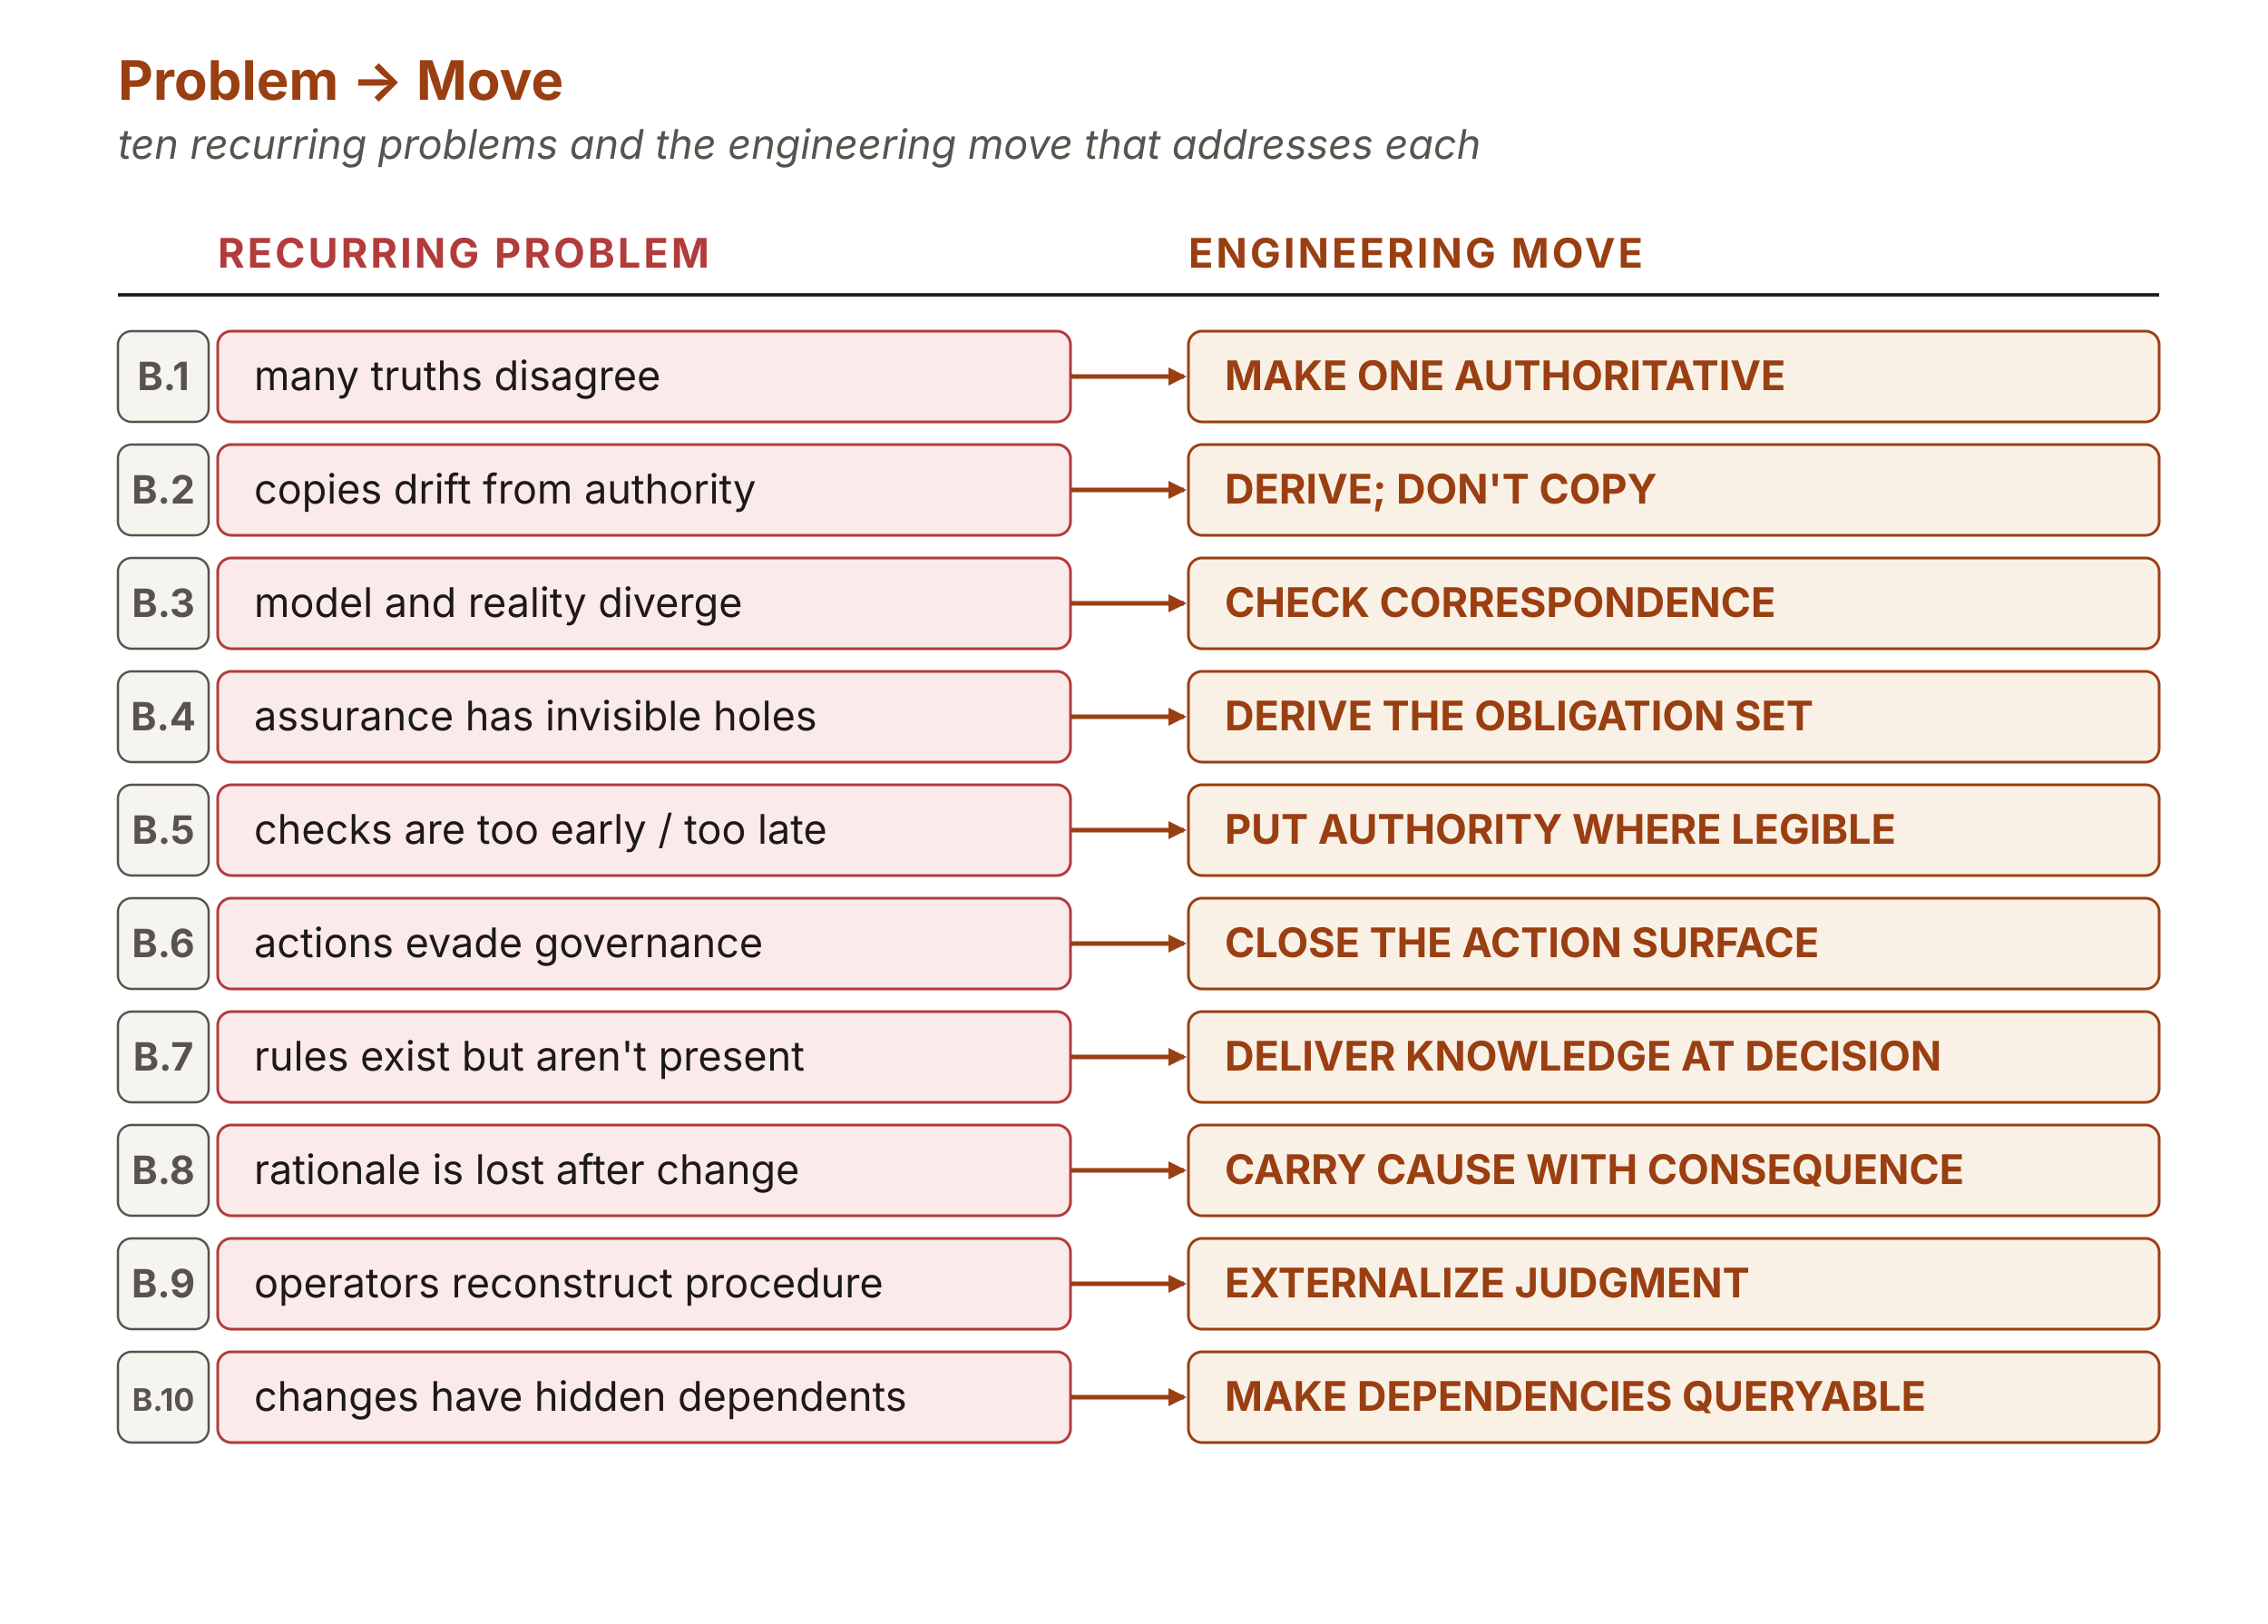
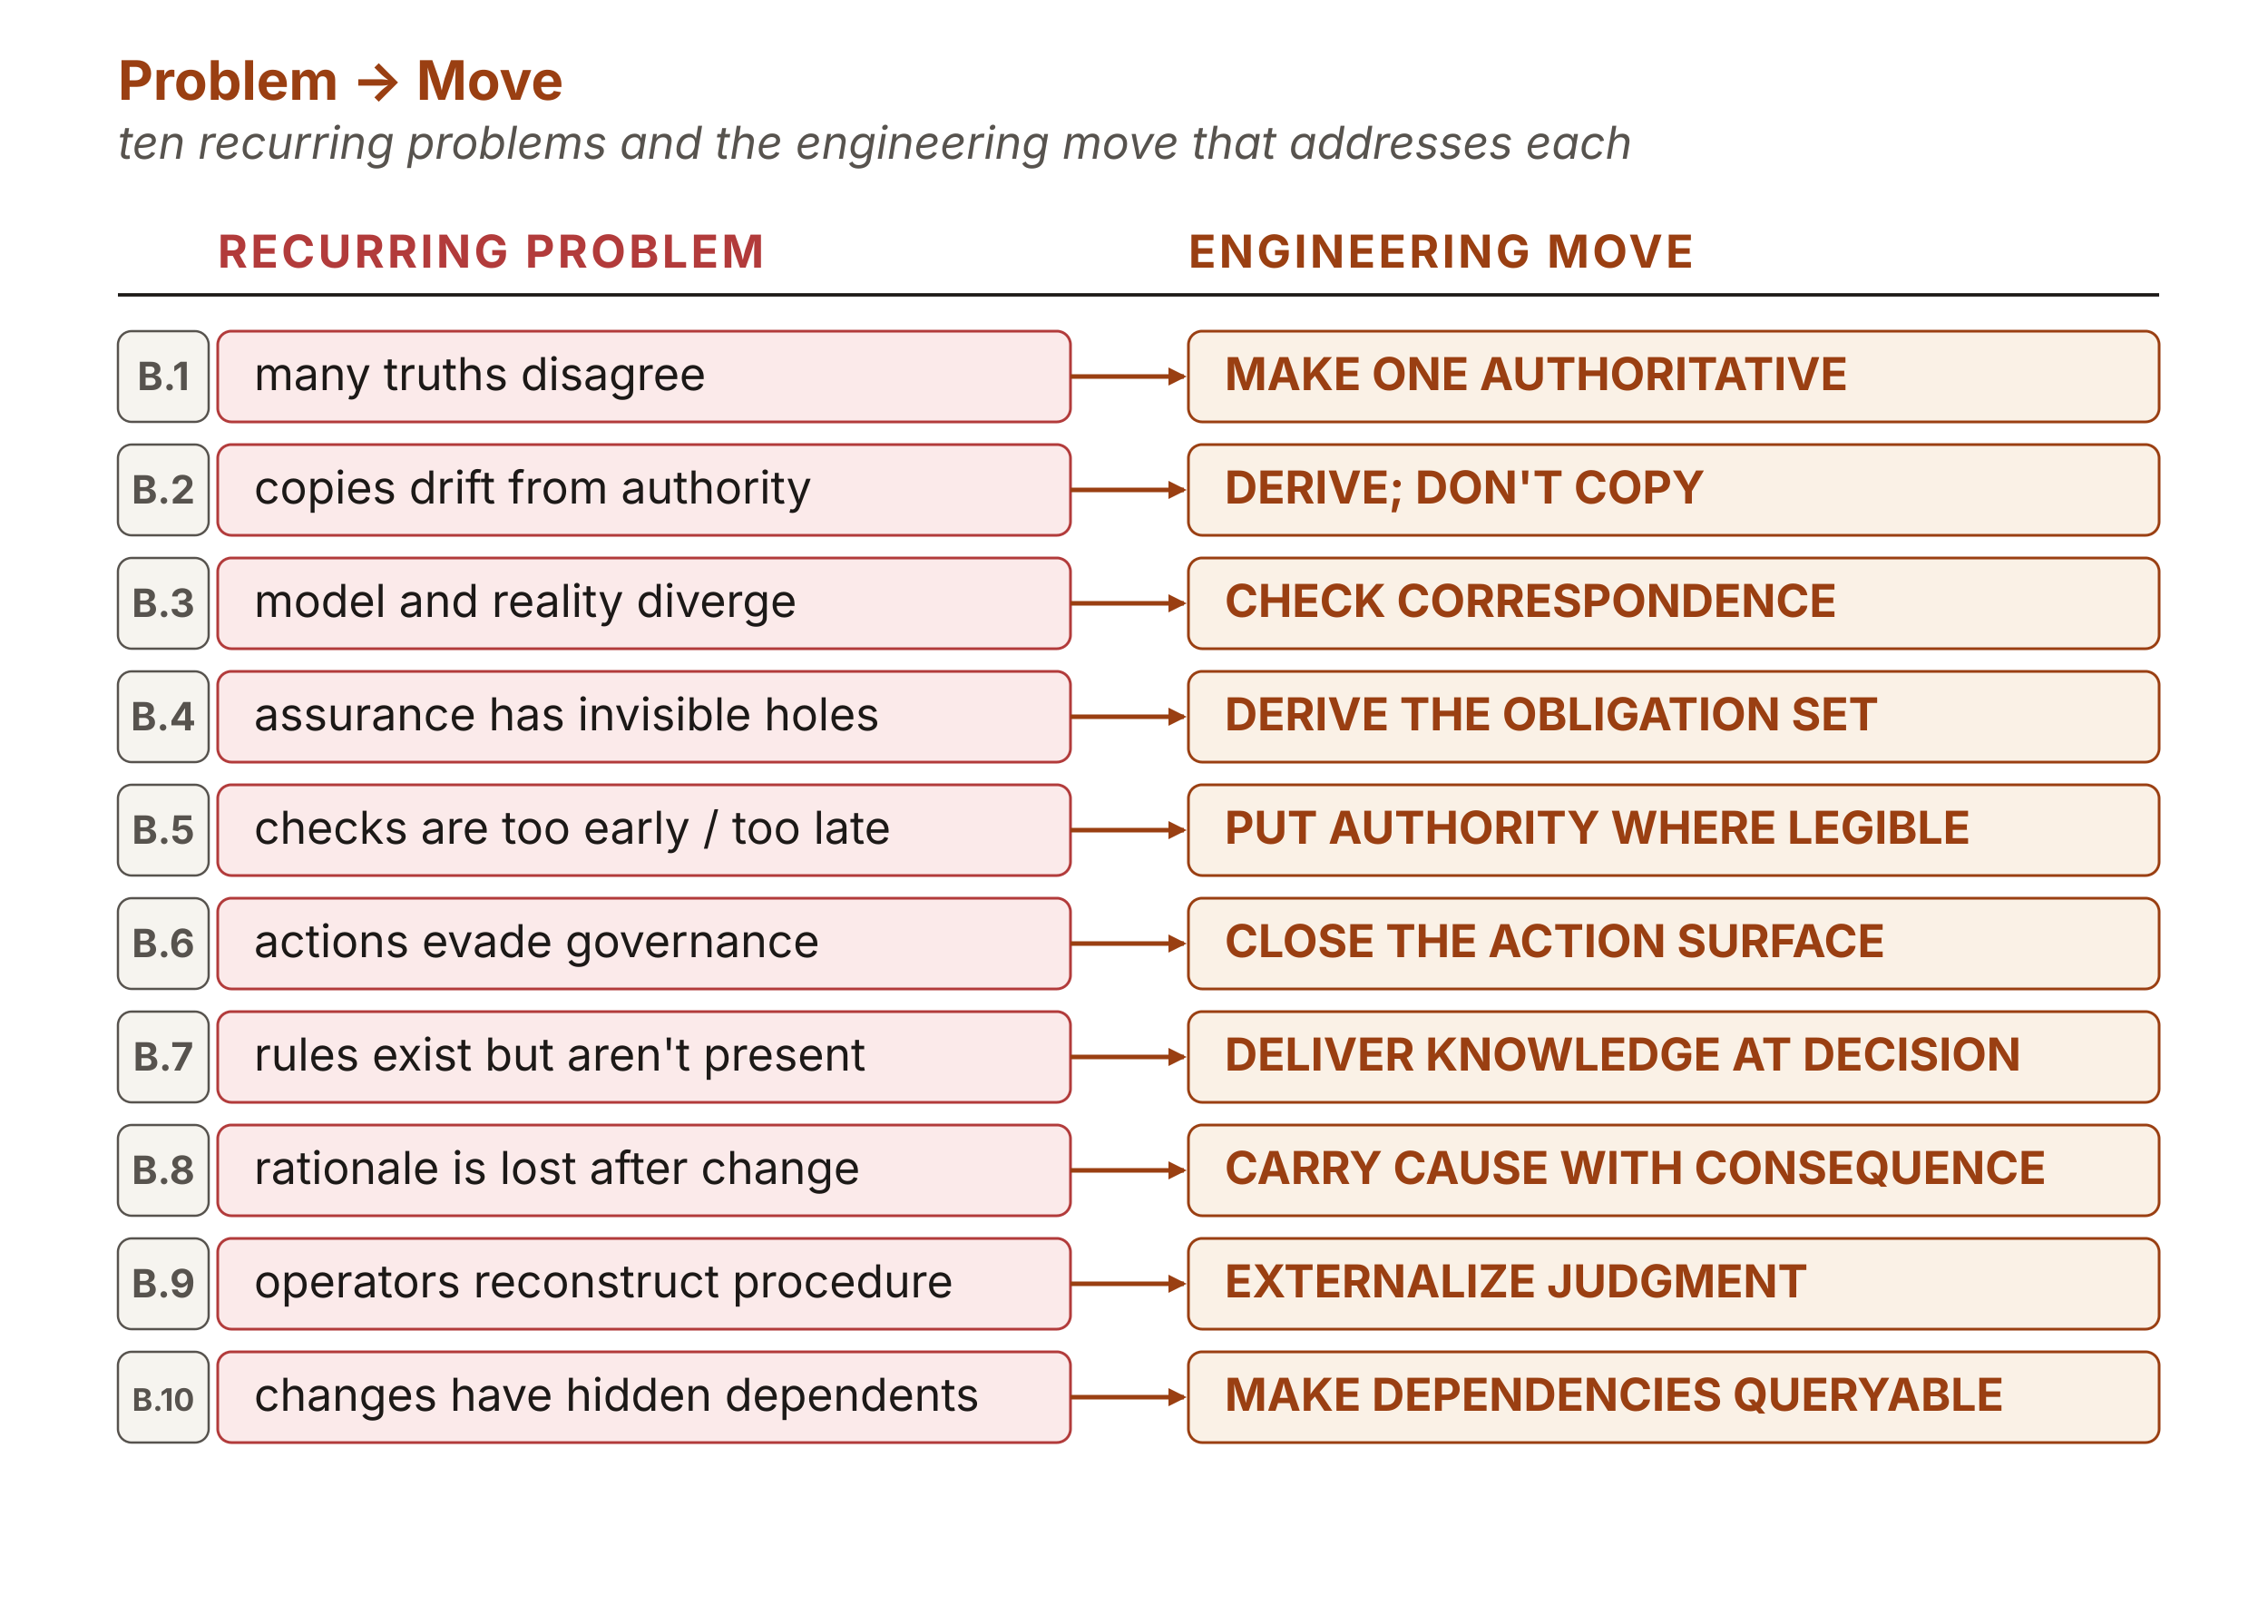
<svg xmlns="http://www.w3.org/2000/svg" viewBox="0 0 1000 716" width="1000" height="716" role="img" aria-labelledby="ovTitle ovDesc" font-family="'Source Sans 3', -apple-system, 'Segoe UI', sans-serif">
  <defs>
    <marker id="ov-ah" viewBox="0 0 10 10" refX="8.5" refY="5" markerWidth="8" markerHeight="8" orient="auto" markerUnits="userSpaceOnUse">
      <path d="M0 0 L10 5 L0 10 z" fill="#9a3f12" />
    </marker>
  </defs>
  <text x="52" y="44" font-size="24" font-weight="700" fill="#9a3f12">Problem → Move</text>
-   <text x="52" y="70" font-size="18" font-style="italic" fill="#57534e">ten recurring problems and the engineering move that addresses each</text>
-   <text x="96" y="118" font-size="18" font-weight="700" letter-spacing="0.07em" fill="#b23b3b">RECURRING PROBLEM</text>
-   <text x="524" y="118" font-size="18" font-weight="700" letter-spacing="0.07em" fill="#9a3f12">ENGINEERING MOVE</text>
+   <text x="52" y="70" font-size="20" font-style="italic" fill="#57534e">ten recurring problems and the engineering move that addresses each</text>
+   <text x="96" y="118" font-size="20" font-weight="700" letter-spacing="0.07em" fill="#b23b3b">RECURRING PROBLEM</text>
+   <text x="524" y="118" font-size="20" font-weight="700" letter-spacing="0.07em" fill="#9a3f12">ENGINEERING MOVE</text>
  <line x1="52" y1="130" x2="952" y2="130" stroke="#1c1917" stroke-width="1.5" />
-   <g font-size="18">
+   <g font-size="20">
    <rect x="52" y="146" width="40" height="40" rx="6" fill="#f6f4ef" stroke="#57534e" stroke-width="1" />
    <text x="72" y="172" text-anchor="middle" font-size="17.18" font-weight="700" fill="#57534e">B.1</text>
    <rect id="p1" x="96" y="146" width="376" height="40" rx="6" fill="#fbeaea" stroke="#b23b3b" stroke-width="1.2" />
    <text x="112" y="172" fill="#1c1917">many truths disagree</text>
    <line x1="472" y1="166" x2="522" y2="166" stroke="#9a3f12" stroke-width="2" marker-end="url(#ov-ah)" />
    <rect id="m1" x="524" y="146" width="428" height="40" rx="6" fill="#faf1e6" stroke="#9a3f12" stroke-width="1.2" />
    <text x="540" y="172" font-weight="700" fill="#9a3f12">MAKE ONE AUTHORITATIVE</text>
    <rect x="52" y="196" width="40" height="40" rx="6" fill="#f6f4ef" stroke="#57534e" stroke-width="1" />
    <text x="72" y="222" text-anchor="middle" font-size="17.18" font-weight="700" fill="#57534e">B.2</text>
    <rect id="p2" x="96" y="196" width="376" height="40" rx="6" fill="#fbeaea" stroke="#b23b3b" stroke-width="1.2" />
    <text x="112" y="222" fill="#1c1917">copies drift from authority</text>
    <line x1="472" y1="216" x2="522" y2="216" stroke="#9a3f12" stroke-width="2" marker-end="url(#ov-ah)" />
    <rect id="m2" x="524" y="196" width="428" height="40" rx="6" fill="#faf1e6" stroke="#9a3f12" stroke-width="1.2" />
    <text x="540" y="222" font-weight="700" fill="#9a3f12">DERIVE; DON'T COPY</text>
    <rect x="52" y="246" width="40" height="40" rx="6" fill="#f6f4ef" stroke="#57534e" stroke-width="1" />
    <text x="72" y="272" text-anchor="middle" font-size="17.18" font-weight="700" fill="#57534e">B.3</text>
    <rect id="p3" x="96" y="246" width="376" height="40" rx="6" fill="#fbeaea" stroke="#b23b3b" stroke-width="1.2" />
    <text x="112" y="272" fill="#1c1917">model and reality diverge</text>
    <line x1="472" y1="266" x2="522" y2="266" stroke="#9a3f12" stroke-width="2" marker-end="url(#ov-ah)" />
    <rect id="m3" x="524" y="246" width="428" height="40" rx="6" fill="#faf1e6" stroke="#9a3f12" stroke-width="1.2" />
    <text x="540" y="272" font-weight="700" fill="#9a3f12">CHECK CORRESPONDENCE</text>
    <rect x="52" y="296" width="40" height="40" rx="6" fill="#f6f4ef" stroke="#57534e" stroke-width="1" />
    <text x="72" y="322" text-anchor="middle" font-size="17.18" font-weight="700" fill="#57534e">B.4</text>
    <rect id="p4" x="96" y="296" width="376" height="40" rx="6" fill="#fbeaea" stroke="#b23b3b" stroke-width="1.2" />
    <text x="112" y="322" fill="#1c1917">assurance has invisible holes</text>
    <line x1="472" y1="316" x2="522" y2="316" stroke="#9a3f12" stroke-width="2" marker-end="url(#ov-ah)" />
    <rect id="m4" x="524" y="296" width="428" height="40" rx="6" fill="#faf1e6" stroke="#9a3f12" stroke-width="1.2" />
    <text x="540" y="322" font-weight="700" fill="#9a3f12">DERIVE THE OBLIGATION SET</text>
    <rect x="52" y="346" width="40" height="40" rx="6" fill="#f6f4ef" stroke="#57534e" stroke-width="1" />
    <text x="72" y="372" text-anchor="middle" font-size="17.18" font-weight="700" fill="#57534e">B.5</text>
    <rect id="p5" x="96" y="346" width="376" height="40" rx="6" fill="#fbeaea" stroke="#b23b3b" stroke-width="1.2" />
    <text x="112" y="372" fill="#1c1917">checks are too early / too late</text>
    <line x1="472" y1="366" x2="522" y2="366" stroke="#9a3f12" stroke-width="2" marker-end="url(#ov-ah)" />
    <rect id="m5" x="524" y="346" width="428" height="40" rx="6" fill="#faf1e6" stroke="#9a3f12" stroke-width="1.2" />
    <text x="540" y="372" font-weight="700" fill="#9a3f12">PUT AUTHORITY WHERE LEGIBLE</text>
    <rect x="52" y="396" width="40" height="40" rx="6" fill="#f6f4ef" stroke="#57534e" stroke-width="1" />
    <text x="72" y="422" text-anchor="middle" font-size="17.18" font-weight="700" fill="#57534e">B.6</text>
    <rect id="p6" x="96" y="396" width="376" height="40" rx="6" fill="#fbeaea" stroke="#b23b3b" stroke-width="1.2" />
    <text x="112" y="422" fill="#1c1917">actions evade governance</text>
    <line x1="472" y1="416" x2="522" y2="416" stroke="#9a3f12" stroke-width="2" marker-end="url(#ov-ah)" />
    <rect id="m6" x="524" y="396" width="428" height="40" rx="6" fill="#faf1e6" stroke="#9a3f12" stroke-width="1.2" />
    <text x="540" y="422" font-weight="700" fill="#9a3f12">CLOSE THE ACTION SURFACE</text>
    <rect x="52" y="446" width="40" height="40" rx="6" fill="#f6f4ef" stroke="#57534e" stroke-width="1" />
    <text x="72" y="472" text-anchor="middle" font-size="17.18" font-weight="700" fill="#57534e">B.7</text>
    <rect id="p7" x="96" y="446" width="376" height="40" rx="6" fill="#fbeaea" stroke="#b23b3b" stroke-width="1.2" />
    <text x="112" y="472" fill="#1c1917">rules exist but aren't present</text>
    <line x1="472" y1="466" x2="522" y2="466" stroke="#9a3f12" stroke-width="2" marker-end="url(#ov-ah)" />
    <rect id="m7" x="524" y="446" width="428" height="40" rx="6" fill="#faf1e6" stroke="#9a3f12" stroke-width="1.2" />
    <text x="540" y="472" font-weight="700" fill="#9a3f12">DELIVER KNOWLEDGE AT DECISION</text>
    <rect x="52" y="496" width="40" height="40" rx="6" fill="#f6f4ef" stroke="#57534e" stroke-width="1" />
    <text x="72" y="522" text-anchor="middle" font-size="17.18" font-weight="700" fill="#57534e">B.8</text>
    <rect id="p8" x="96" y="496" width="376" height="40" rx="6" fill="#fbeaea" stroke="#b23b3b" stroke-width="1.2" />
    <text x="112" y="522" fill="#1c1917">rationale is lost after change</text>
    <line x1="472" y1="516" x2="522" y2="516" stroke="#9a3f12" stroke-width="2" marker-end="url(#ov-ah)" />
    <rect id="m8" x="524" y="496" width="428" height="40" rx="6" fill="#faf1e6" stroke="#9a3f12" stroke-width="1.2" />
    <text x="540" y="522" font-weight="700" fill="#9a3f12">CARRY CAUSE WITH CONSEQUENCE</text>
    <rect x="52" y="546" width="40" height="40" rx="6" fill="#f6f4ef" stroke="#57534e" stroke-width="1" />
    <text x="72" y="572" text-anchor="middle" font-size="17.18" font-weight="700" fill="#57534e">B.9</text>
    <rect id="p9" x="96" y="546" width="376" height="40" rx="6" fill="#fbeaea" stroke="#b23b3b" stroke-width="1.2" />
    <text x="112" y="572" fill="#1c1917">operators reconstruct procedure</text>
    <line x1="472" y1="566" x2="522" y2="566" stroke="#9a3f12" stroke-width="2" marker-end="url(#ov-ah)" />
    <rect id="m9" x="524" y="546" width="428" height="40" rx="6" fill="#faf1e6" stroke="#9a3f12" stroke-width="1.2" />
    <text x="540" y="572" font-weight="700" fill="#9a3f12">EXTERNALIZE JUDGMENT</text>
    <rect x="52" y="596" width="40" height="40" rx="6" fill="#f6f4ef" stroke="#57534e" stroke-width="1" />
    <text x="72" y="622" text-anchor="middle" font-size="13.66" font-weight="700" fill="#57534e">B.10</text>
    <rect id="p10" x="96" y="596" width="376" height="40" rx="6" fill="#fbeaea" stroke="#b23b3b" stroke-width="1.2" />
    <text x="112" y="622" fill="#1c1917">changes have hidden dependents</text>
    <line x1="472" y1="616" x2="522" y2="616" stroke="#9a3f12" stroke-width="2" marker-end="url(#ov-ah)" />
    <rect id="m10" x="524" y="596" width="428" height="40" rx="6" fill="#faf1e6" stroke="#9a3f12" stroke-width="1.2" />
    <text x="540" y="622" font-weight="700" fill="#9a3f12">MAKE DEPENDENCIES QUERYABLE</text>
  </g>
</svg>
